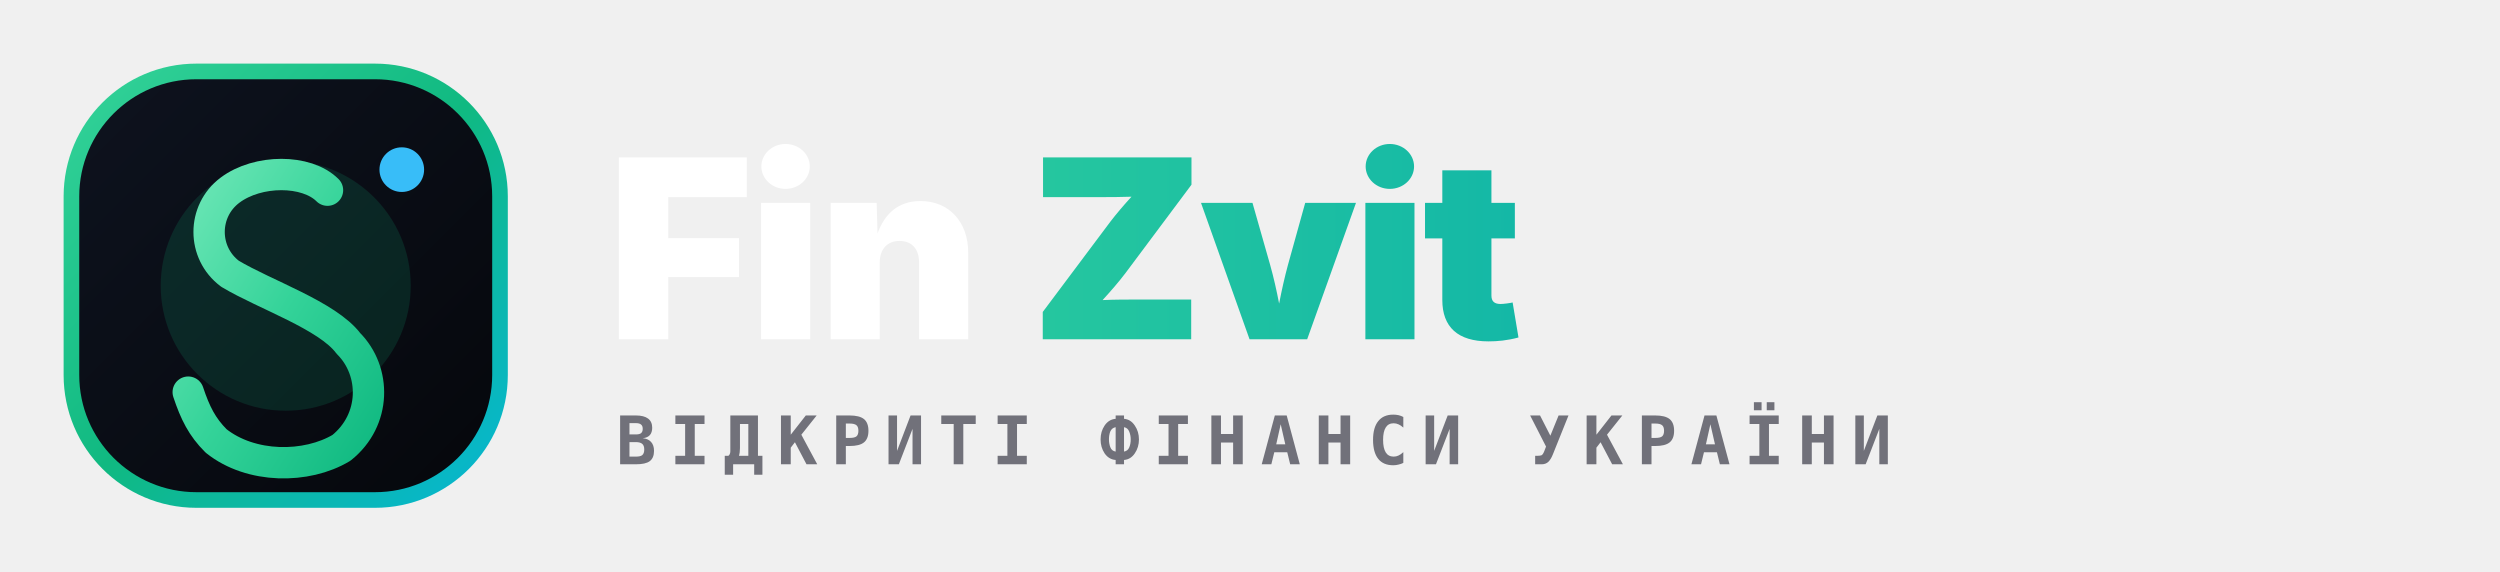
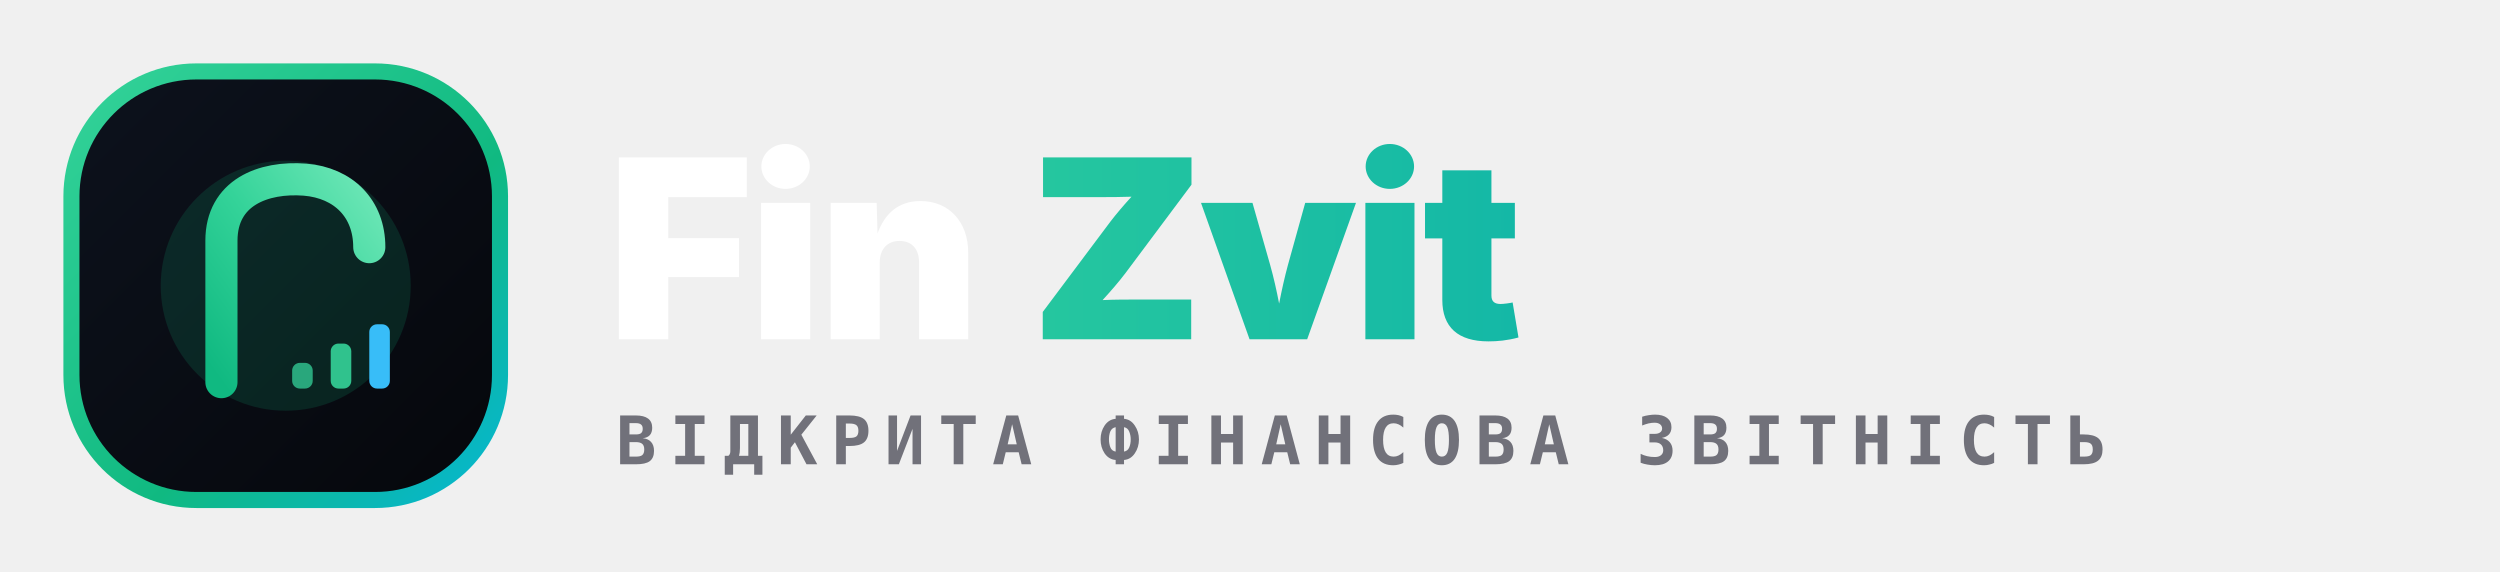
<svg xmlns="http://www.w3.org/2000/svg" viewBox="0 0 280 64" fill="none">
  <defs>
    <linearGradient id="logo-bg" x1="0%" y1="0%" x2="100%" y2="100%">
-       <stop offset="0%" stop-color="#0E131F" />
+       <stop offset="0%" stop-color="#0D121D" />
      <stop offset="100%" stop-color="#05070B" />
    </linearGradient>
    <linearGradient id="logo-border" x1="0%" y1="0%" x2="100%" y2="100%">
      <stop offset="0%" stop-color="#34D399" />
-       <stop offset="50%" stop-color="#10B981" />
+       <stop offset="60%" stop-color="#10B981" />
      <stop offset="100%" stop-color="#06B6D4" />
    </linearGradient>
-     <linearGradient id="logo-accent" x1="0%" y1="0%" x2="100%" y2="100%">
-       <stop offset="0%" stop-color="#6EE7B7" />
+     <linearGradient id="logo-hryvnia" x1="0%" y1="100%" x2="100%" y2="0%">
+       <stop offset="0%" stop-color="#10B981" />
      <stop offset="50%" stop-color="#34D399" />
-       <stop offset="100%" stop-color="#10B981" />
+       <stop offset="100%" stop-color="#6EE7B7" />
    </linearGradient>
-     <linearGradient id="logo-text-accent" x1="0%" y1="0%" x2="100%" y2="0%">
+     <linearGradient id="logo-bars" x1="0%" y1="0%" x2="100%" y2="0%">
+       <stop offset="0%" stop-color="#34D399" />
+       <stop offset="100%" stop-color="#38BDF8" />
+     </linearGradient>
+     <linearGradient id="logo-brand" x1="0%" y1="0%" x2="100%" y2="0%">
      <stop offset="0%" stop-color="#34D399" />
      <stop offset="100%" stop-color="#14B8A6" />
    </linearGradient>
-     <linearGradient id="logo-bar" x1="0%" y1="0%" x2="100%" y2="0%">
-       <stop offset="0%" stop-color="#34D399" />
-       <stop offset="100%" stop-color="#38BDF8" />
-     </linearGradient>
  </defs>
  <g transform="translate(8, 8)">
-     <rect x="0" y="0" width="48" height="48" rx="14" fill="url(#logo-bg)" stroke="url(#logo-border)" stroke-width="1.75" />
+     <rect width="48" height="48" rx="14" fill="url(#logo-bg)" stroke="url(#logo-border)" stroke-width="1.8" />
    <circle cx="24" cy="24" r="14" fill="#10B981" opacity="0.15" />
-     <circle cx="37" cy="11" r="2.5" fill="#38BDF8" />
-     <g transform="translate(24, 25) scale(0.78)">
-       <path d="M 6 -15 C 3 -18 -4 -18 -8 -15 C -12 -12 -12 -6 -8 -3 C -3 0 6 3 9 7 C 13 11 13 18 8 22 C 3 25 -5 25 -10 21 C -12 19 -13 17 -14 14" fill="none" stroke="url(#logo-accent)" stroke-width="4.5" stroke-linecap="round" stroke-linejoin="round" />
-       <line x1="-15" y1="-3" x2="15" y2="-3" stroke="url(#logo-bar)" stroke-width="3.5" stroke-linecap="round" />
-       <line x1="-15" y1="5" x2="15" y2="5" stroke="url(#logo-bar)" stroke-width="3.5" stroke-linecap="round" />
+     <g transform="translate(24, 24) scale(0.72) translate(-32, -32)">
+       <path d="M 22 47 L 22 25 C 22 17.5 28.5 15 35 15.5 C 41 16 45 20 45 26" fill="none" stroke="url(#logo-hryvnia)" stroke-width="5" stroke-linecap="round" stroke-linejoin="round" />
+       <line x1="12" y1="28" x2="47" y2="28" stroke="url(#logo-bars)" stroke-width="3.8" stroke-linecap="round" />
+       <line x1="12" y1="36" x2="47" y2="36" stroke="url(#logo-bars)" stroke-width="3.8" stroke-linecap="round" />
+       <rect x="33" y="44" width="3.2" height="4" rx="1.2" fill="#34D399" opacity="0.75" />
+       <rect x="39" y="41" width="3.2" height="7" rx="1.2" fill="#34D399" opacity="0.9" />
+       <rect x="45" y="38" width="3.2" height="10" rx="1.2" fill="#38BDF8" />
    </g>
  </g>
  <g transform="translate(68, 38)">
    <text font-family="system-ui, -apple-system, 'Inter', 'Segoe UI', Roboto, sans-serif" font-size="28" font-weight="900" letter-spacing="-0.5">
      <tspan fill="#FFFFFF">Fin</tspan>
-       <tspan fill="url(#logo-text-accent)">Zvit</tspan>
+       <tspan fill="url(#logo-brand)">Zvit</tspan>
    </text>
  </g>
  <g transform="translate(69, 52)">
    <text font-family="'Geist Mono', 'SF Mono', Consolas, monospace" font-size="7.5" font-weight="600" fill="#71717A" letter-spacing="1.5">
-       ВІДКРИТІ ФІНАНСИ УКРАЇНИ
+       ВІДКРИТА ФІНАНСОВА ЗВІТНІСТЬ
    </text>
  </g>
</svg>
